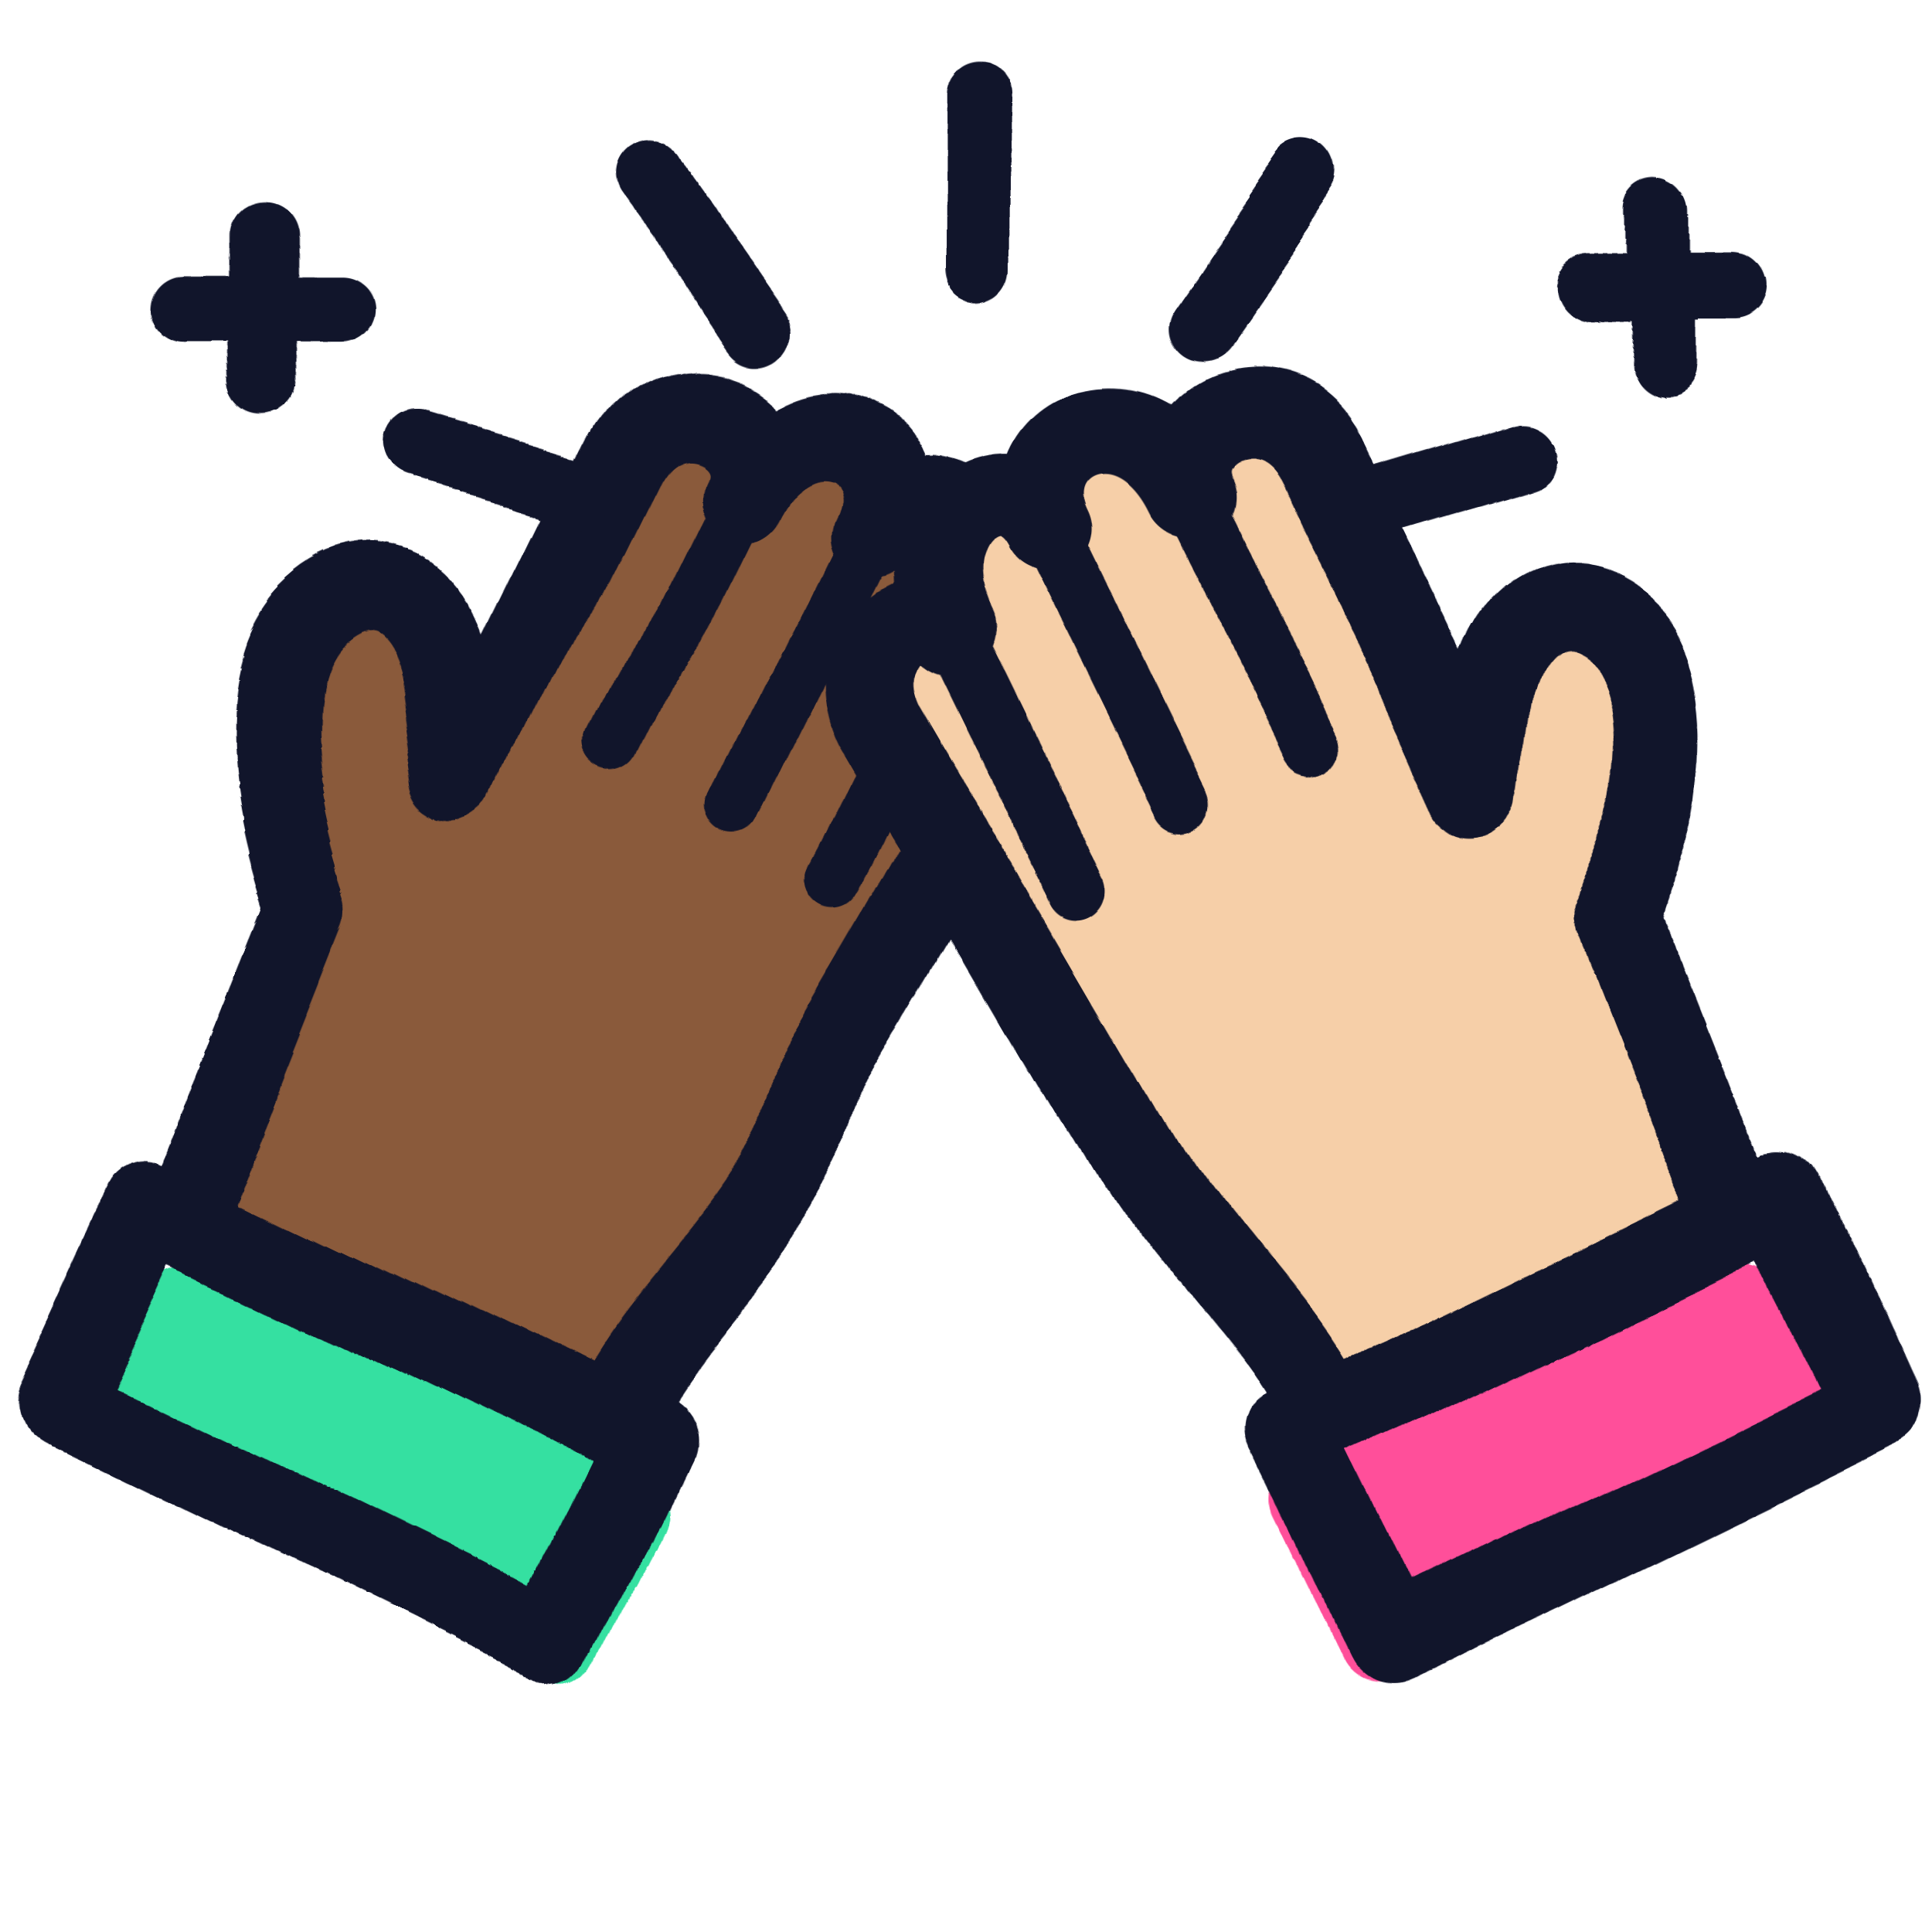
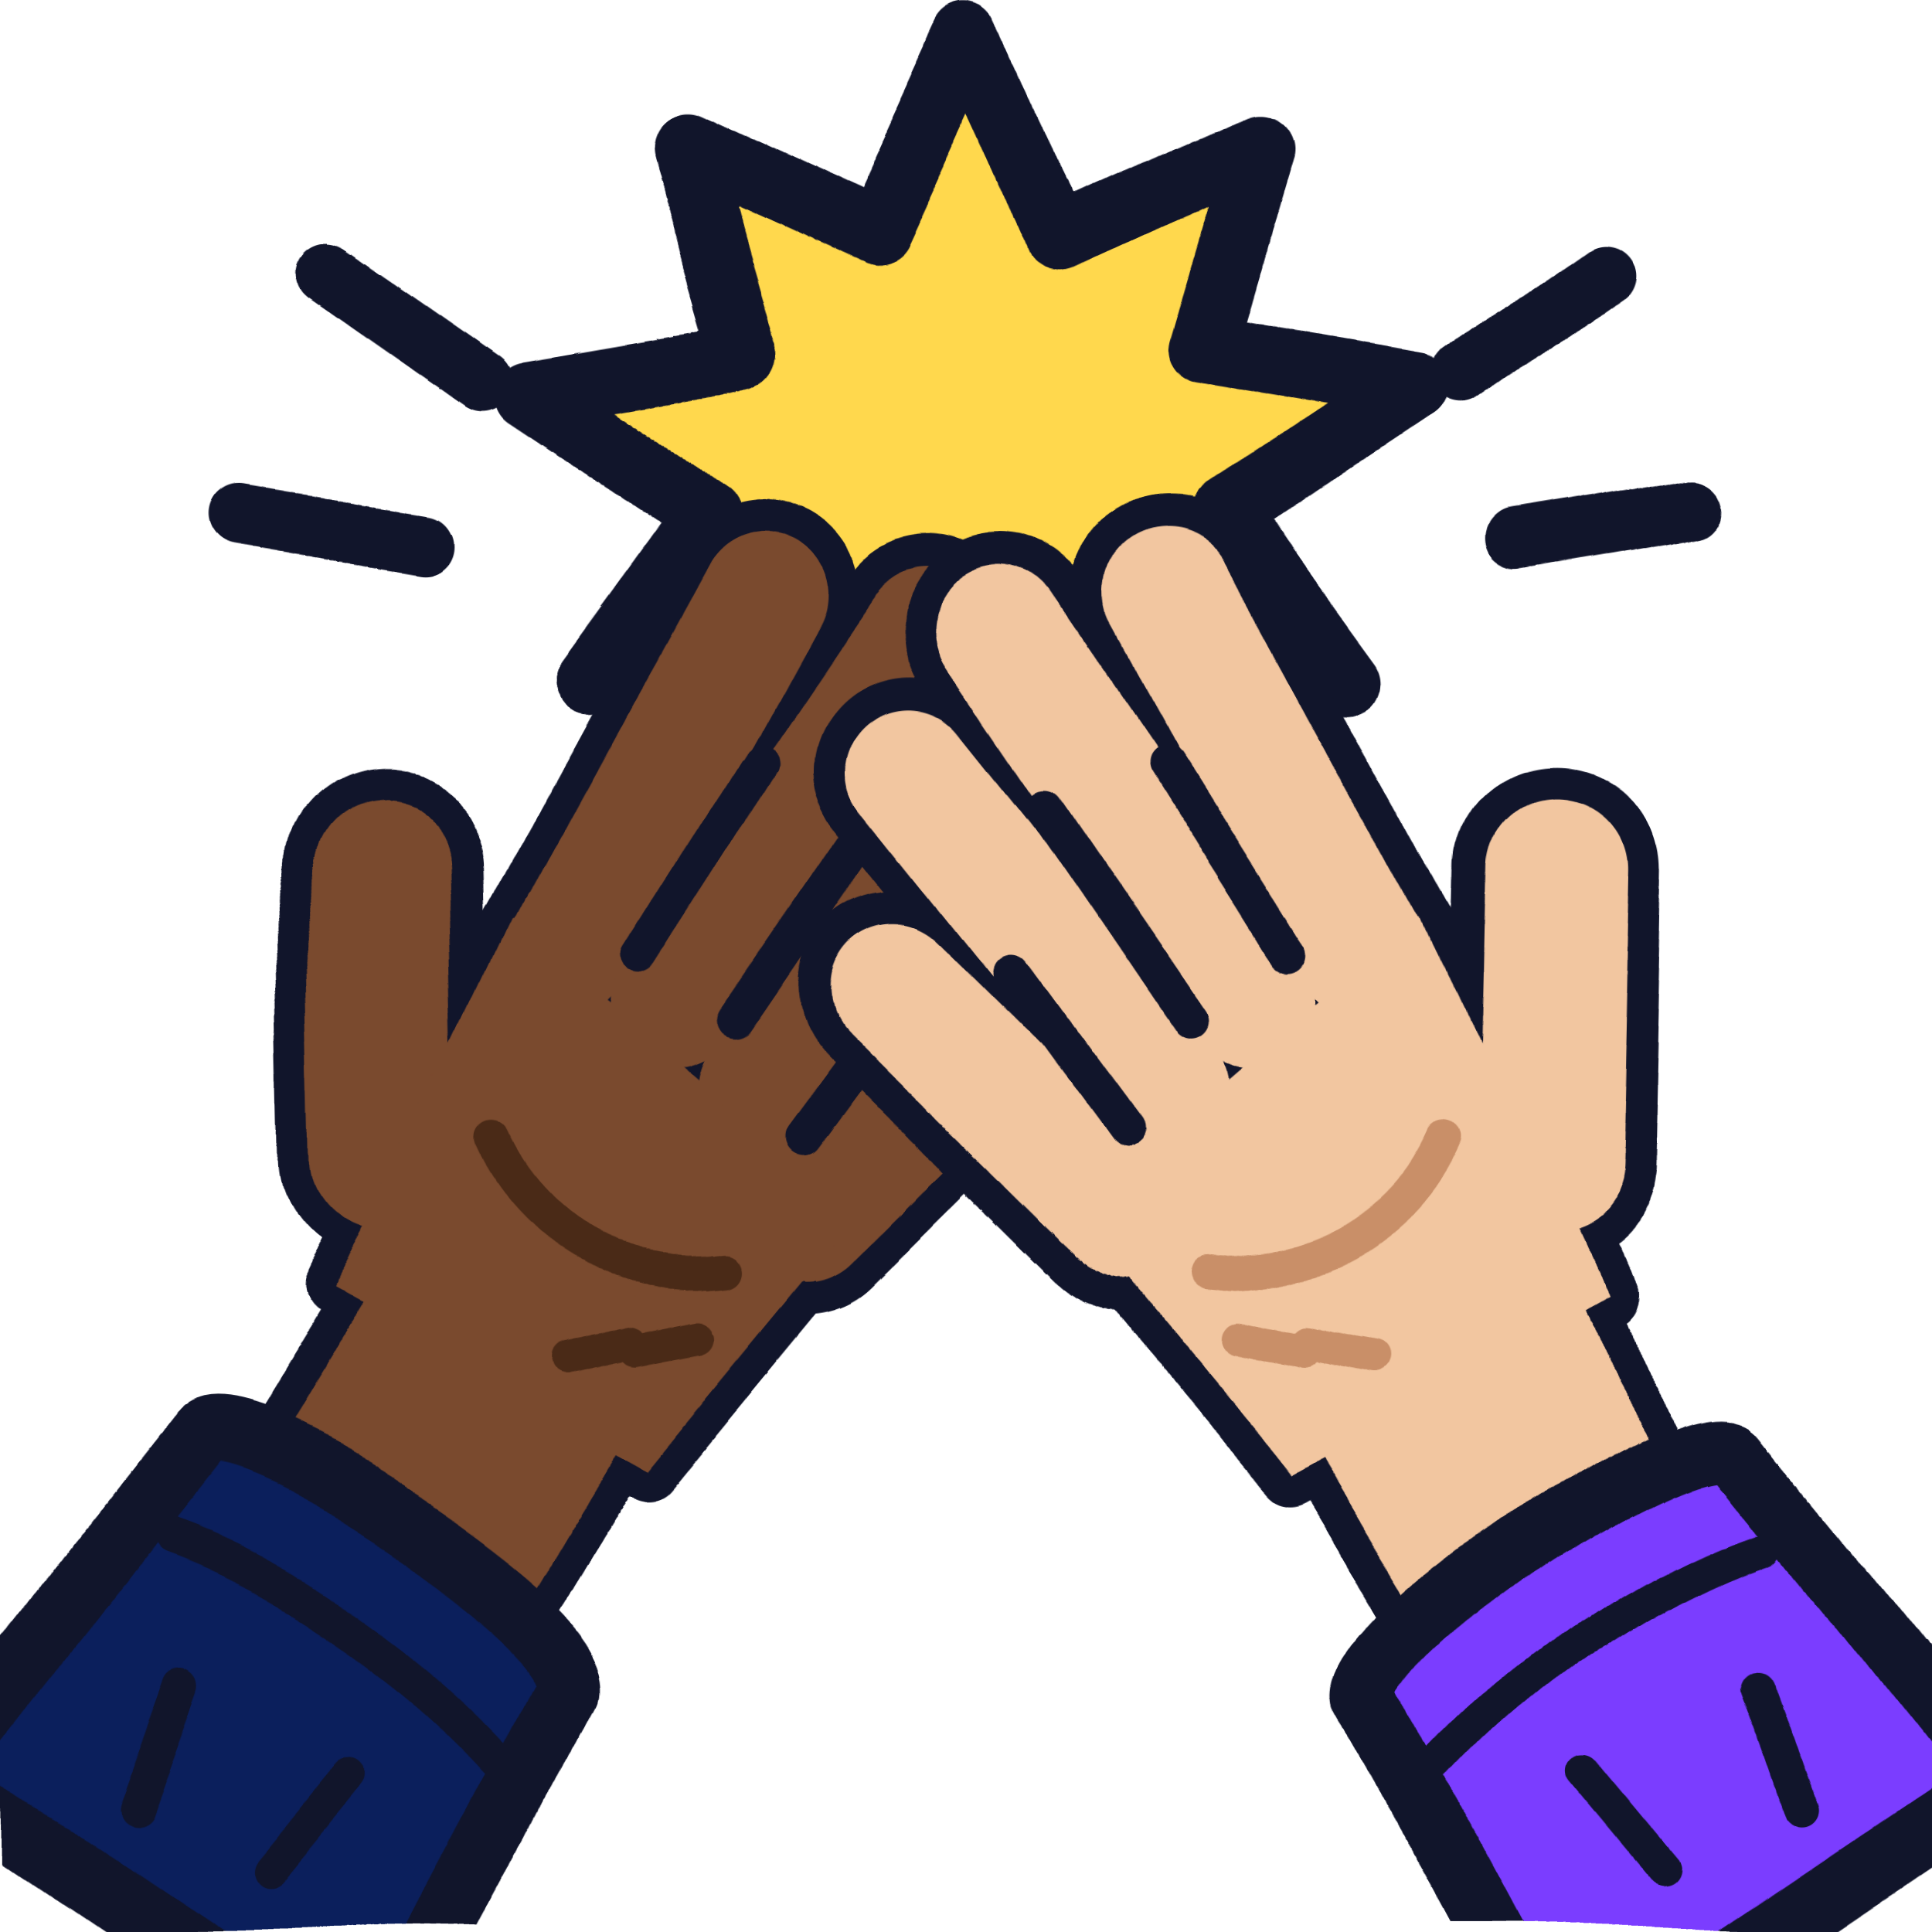
<svg xmlns="http://www.w3.org/2000/svg" viewBox="0 0 64 64" width="64" height="64">
  <defs>
    <filter id="r" x="-10%" y="-10%" width="120%" height="120%">
-       <feTurbulence type="fractalNoise" baseFrequency=".05" numOctaves="2" seed="11" result="n" />
-       <feDisplacementMap in="SourceGraphic" in2="n" scale="2.2" xChannelSelector="R" yChannelSelector="G" />
+       <feTurbulence type="fractalNoise" baseFrequency=".05" numOctaves="2" seed="4" result="n" />
+       <feDisplacementMap in="SourceGraphic" in2="n" scale="1.6" xChannelSelector="R" yChannelSelector="G" />
    </filter>
  </defs>
-   <g filter="url(#r)" stroke-linecap="round" stroke-linejoin="round">
-     <g transform="translate(1 10) rotate(26 17 30) scale(.84)">
-       <path d="M8 42 L7 29 C4 26 1 22 2 19 C3 16 6 16 8 19 L10 22 L10 8 C10 4 15 4 15 7 C15 2 20.5 2 20.5 6 C20.5 2.5 25.5 3 25.5 8 C25.5 6 29.5 6.5 29.5 10 L28 30 C27.5 35 26 38 26 42 Z" fill="#8a5a3b" />
-       <g transform="translate(1.6 1.4)">
-         <rect x="6" y="42" width="22" height="9" rx="1.5" fill="#35e0a1" />
-       </g>
-       <path fill="none" stroke="#11152b" stroke-width="3.4" d="M8 42 L7 29 C4 26 1 22 2 19 C3 16 6 16 8 19 L10 22 L10 8 C10 4 15 4 15 7 C15 2 20.5 2 20.5 6 C20.5 2.5 25.5 3 25.5 8 C25.5 6 29.5 6.5 29.5 10 L28 30 C27.5 35 26 38 26 42 Z" />
-       <path fill="none" stroke="#11152b" stroke-width="2.2" d="M15 8 V18 M20.5 7 V18 M25.5 9 V19" />
-       <path fill="none" stroke="#11152b" stroke-width="3.4" d="M6.2 42 H27.6 V51 H6.4 Z" />
+   <g filter="url(#r)">
+     <path d="M32 1.5 L35 8 L41.5 5 L39.5 11.8 L46.5 13 L40.5 17 L44.5 22.5 L37.5 21.5 L36 28 L32 23 L28 28 L26.5 21.5 L19.5 22.5 L23.5 17 L17.5 13 L24.5 11.8 L22.5 5 L29 8 Z" fill="#ffd84d" stroke="#11152b" stroke-width="2.2" stroke-linejoin="round" />
+     <g fill="none" stroke="#11152b" stroke-width="2" stroke-linecap="round">
+       <path d="M11 9 l5 3.5 M8 17 l6 1 M53 9 l-5 3.5 M56 17 l-6 1" />
    </g>
-     <g transform="translate(63 10) scale(-1 1) rotate(26 17 30) scale(.84)">
-       <path d="M8 42 L7 29 C4 26 1 22 2 19 C3 16 6 16 8 19 L10 22 L10 8 C10 4 15 4 15 7 C15 2 20.5 2 20.5 6 C20.5 2.5 25.5 3 25.5 8 C25.5 6 29.5 6.5 29.5 10 L28 30 C27.5 35 26 38 26 42 Z" fill="#f6cfa8" />
-       <g transform="translate(1.6 1.4)">
-         <rect x="6" y="42" width="22" height="9" rx="1.5" fill="#ff4f9a" />
-       </g>
-       <path fill="none" stroke="#11152b" stroke-width="3.4" d="M8 42 L7 29 C4 26 1 22 2 19 C3 16 6 16 8 19 L10 22 L10 8 C10 4 15 4 15 7 C15 2 20.5 2 20.5 6 C20.5 2.5 25.5 3 25.5 8 C25.5 6 29.5 6.5 29.5 10 L28 30 C27.5 35 26 38 26 42 Z" />
-       <path fill="none" stroke="#11152b" stroke-width="2.2" d="M15 8 V18 M20.5 7 V18 M25.5 9 V19" />
-       <path fill="none" stroke="#11152b" stroke-width="3.4" d="M6.2 42 H27.6 V51 H6.4 Z" />
+     <g transform="translate(-7 15) rotate(34 21 45) scale(.7)">
+       <line x1="13" y1="27" x2="11.2" y2="7.5" stroke="#11152b" stroke-width="9.0" stroke-linecap="round" />
+       <line x1="18.6" y1="26" x2="18.6" y2="4.5" stroke="#11152b" stroke-width="9.0" stroke-linecap="round" />
+       <line x1="24.2" y1="27" x2="25.8" y2="7.5" stroke="#11152b" stroke-width="9.0" stroke-linecap="round" />
+       <line x1="29.2" y1="30.5" x2="32.2" y2="15.5" stroke="#11152b" stroke-width="9.0" stroke-linecap="round" />
+       <line x1="11.5" y1="40" x2="3.4" y2="28.5" stroke="#11152b" stroke-width="9.6" stroke-linecap="round" />
+       <path d="M10 27 L31 29.5 L29.5 45 L13 46.5 Z" fill="#11152b" stroke="#11152b" stroke-width="3" stroke-linejoin="round" />
+       <line x1="21" y1="44" x2="22" y2="64" stroke="#11152b" stroke-width="16.5" stroke-linecap="round" />
+       <line x1="13" y1="27" x2="11.2" y2="7.5" stroke="#7a4a2e" stroke-width="6.0" stroke-linecap="round" />
+       <line x1="18.6" y1="26" x2="18.6" y2="4.5" stroke="#7a4a2e" stroke-width="6.0" stroke-linecap="round" />
+       <line x1="24.2" y1="27" x2="25.8" y2="7.5" stroke="#7a4a2e" stroke-width="6.0" stroke-linecap="round" />
+       <line x1="29.2" y1="30.5" x2="32.2" y2="15.5" stroke="#7a4a2e" stroke-width="6.0" stroke-linecap="round" />
+       <line x1="11.5" y1="40" x2="3.4" y2="28.5" stroke="#7a4a2e" stroke-width="6.6" stroke-linecap="round" />
+       <path d="M10 27 L31 29.5 L29.5 45 L13 46.5 Z" fill="#7a4a2e" stroke="#7a4a2e" stroke-width="0.1" />
+       <line x1="21" y1="44" x2="22" y2="64" stroke="#7a4a2e" stroke-width="13.5" stroke-linecap="round" />
+       <path fill="none" stroke="#11152b" stroke-width="1.7" stroke-linecap="round" d="M15.6 14 L15.9 25 M21.5 12.5 L21.4 25 M27.2 18 L26.8 27.5" />
+       <path fill="none" stroke="#4a2a17" stroke-width="1.6" stroke-linecap="round" d="M15 36 C19 38.5 24 38 27.5 35" />
+       <path fill="none" stroke="#4a2a17" stroke-width="1.5" stroke-linecap="round" d="M26 40.5 l2.2 -2.2 M23.5 42.5 l2.2 -2.2" />
+       <path d="M11.5 56 C12 53.5 31 53 32.5 56 L34.5 76 L10 76 Z" fill="#0b1f5c" stroke="#11152b" stroke-width="3" stroke-linejoin="round" />
+       <path fill="none" stroke="#11152b" stroke-width="1.6" stroke-linecap="round" d="M13 60.5 C18 59.2 25 59 31.6 60.6 M17 66 l1.5 6 M26 65 l-0.6 6" />
    </g>
-     <path fill="none" stroke="#11152b" stroke-width="2.2" d="M32 9 V3 M24.5 11 L21 6 M39.5 11 L43 6 M19 16.5 L14 15 M45 16.5 L50 15" />
-     <path fill="none" stroke="#11152b" stroke-width="2.2" d="M9 8 v5 M6.5 10.5 h5 M55 7 v5 M52.5 9.5 h5" />
+     <g transform="translate(71 15) scale(-1 1) rotate(34 21 45) scale(.7)">
+       <line x1="13" y1="27" x2="11.2" y2="7.5" stroke="#11152b" stroke-width="9.0" stroke-linecap="round" />
+       <line x1="18.6" y1="26" x2="18.6" y2="4.5" stroke="#11152b" stroke-width="9.0" stroke-linecap="round" />
+       <line x1="24.2" y1="27" x2="25.8" y2="7.5" stroke="#11152b" stroke-width="9.0" stroke-linecap="round" />
+       <line x1="29.2" y1="30.5" x2="32.2" y2="15.5" stroke="#11152b" stroke-width="9.0" stroke-linecap="round" />
+       <line x1="11.5" y1="40" x2="3.4" y2="28.5" stroke="#11152b" stroke-width="9.6" stroke-linecap="round" />
+       <path d="M10 27 L31 29.5 L29.5 45 L13 46.5 Z" fill="#11152b" stroke="#11152b" stroke-width="3" stroke-linejoin="round" />
+       <line x1="21" y1="44" x2="22" y2="64" stroke="#11152b" stroke-width="16.5" stroke-linecap="round" />
+       <line x1="13" y1="27" x2="11.2" y2="7.5" stroke="#f2c6a0" stroke-width="6.0" stroke-linecap="round" />
+       <line x1="18.6" y1="26" x2="18.6" y2="4.5" stroke="#f2c6a0" stroke-width="6.0" stroke-linecap="round" />
+       <line x1="24.2" y1="27" x2="25.8" y2="7.5" stroke="#f2c6a0" stroke-width="6.0" stroke-linecap="round" />
+       <line x1="29.2" y1="30.5" x2="32.2" y2="15.5" stroke="#f2c6a0" stroke-width="6.0" stroke-linecap="round" />
+       <line x1="11.5" y1="40" x2="3.4" y2="28.5" stroke="#f2c6a0" stroke-width="6.6" stroke-linecap="round" />
+       <path d="M10 27 L31 29.5 L29.5 45 L13 46.5 Z" fill="#f2c6a0" stroke="#f2c6a0" stroke-width="0.1" />
+       <line x1="21" y1="44" x2="22" y2="64" stroke="#f2c6a0" stroke-width="13.5" stroke-linecap="round" />
+       <path fill="none" stroke="#11152b" stroke-width="1.7" stroke-linecap="round" d="M15.6 14 L15.9 25 M21.5 12.5 L21.4 25 M27.2 18 L26.8 27.5" />
+       <path fill="none" stroke="#c98f68" stroke-width="1.6" stroke-linecap="round" d="M15 36 C19 38.5 24 38 27.5 35" />
+       <path fill="none" stroke="#c98f68" stroke-width="1.5" stroke-linecap="round" d="M26 40.5 l2.2 -2.2 M23.5 42.5 l2.2 -2.2" />
+       <path d="M11.5 56 C12 53.5 31 53 32.5 56 L34.5 76 L10 76 Z" fill="#7b3dff" stroke="#11152b" stroke-width="3" stroke-linejoin="round" />
+       <path fill="none" stroke="#11152b" stroke-width="1.6" stroke-linecap="round" d="M13 60.5 C18 59.2 25 59 31.6 60.6 M17 66 l1.5 6 M26 65 l-0.6 6" />
+     </g>
  </g>
</svg>
